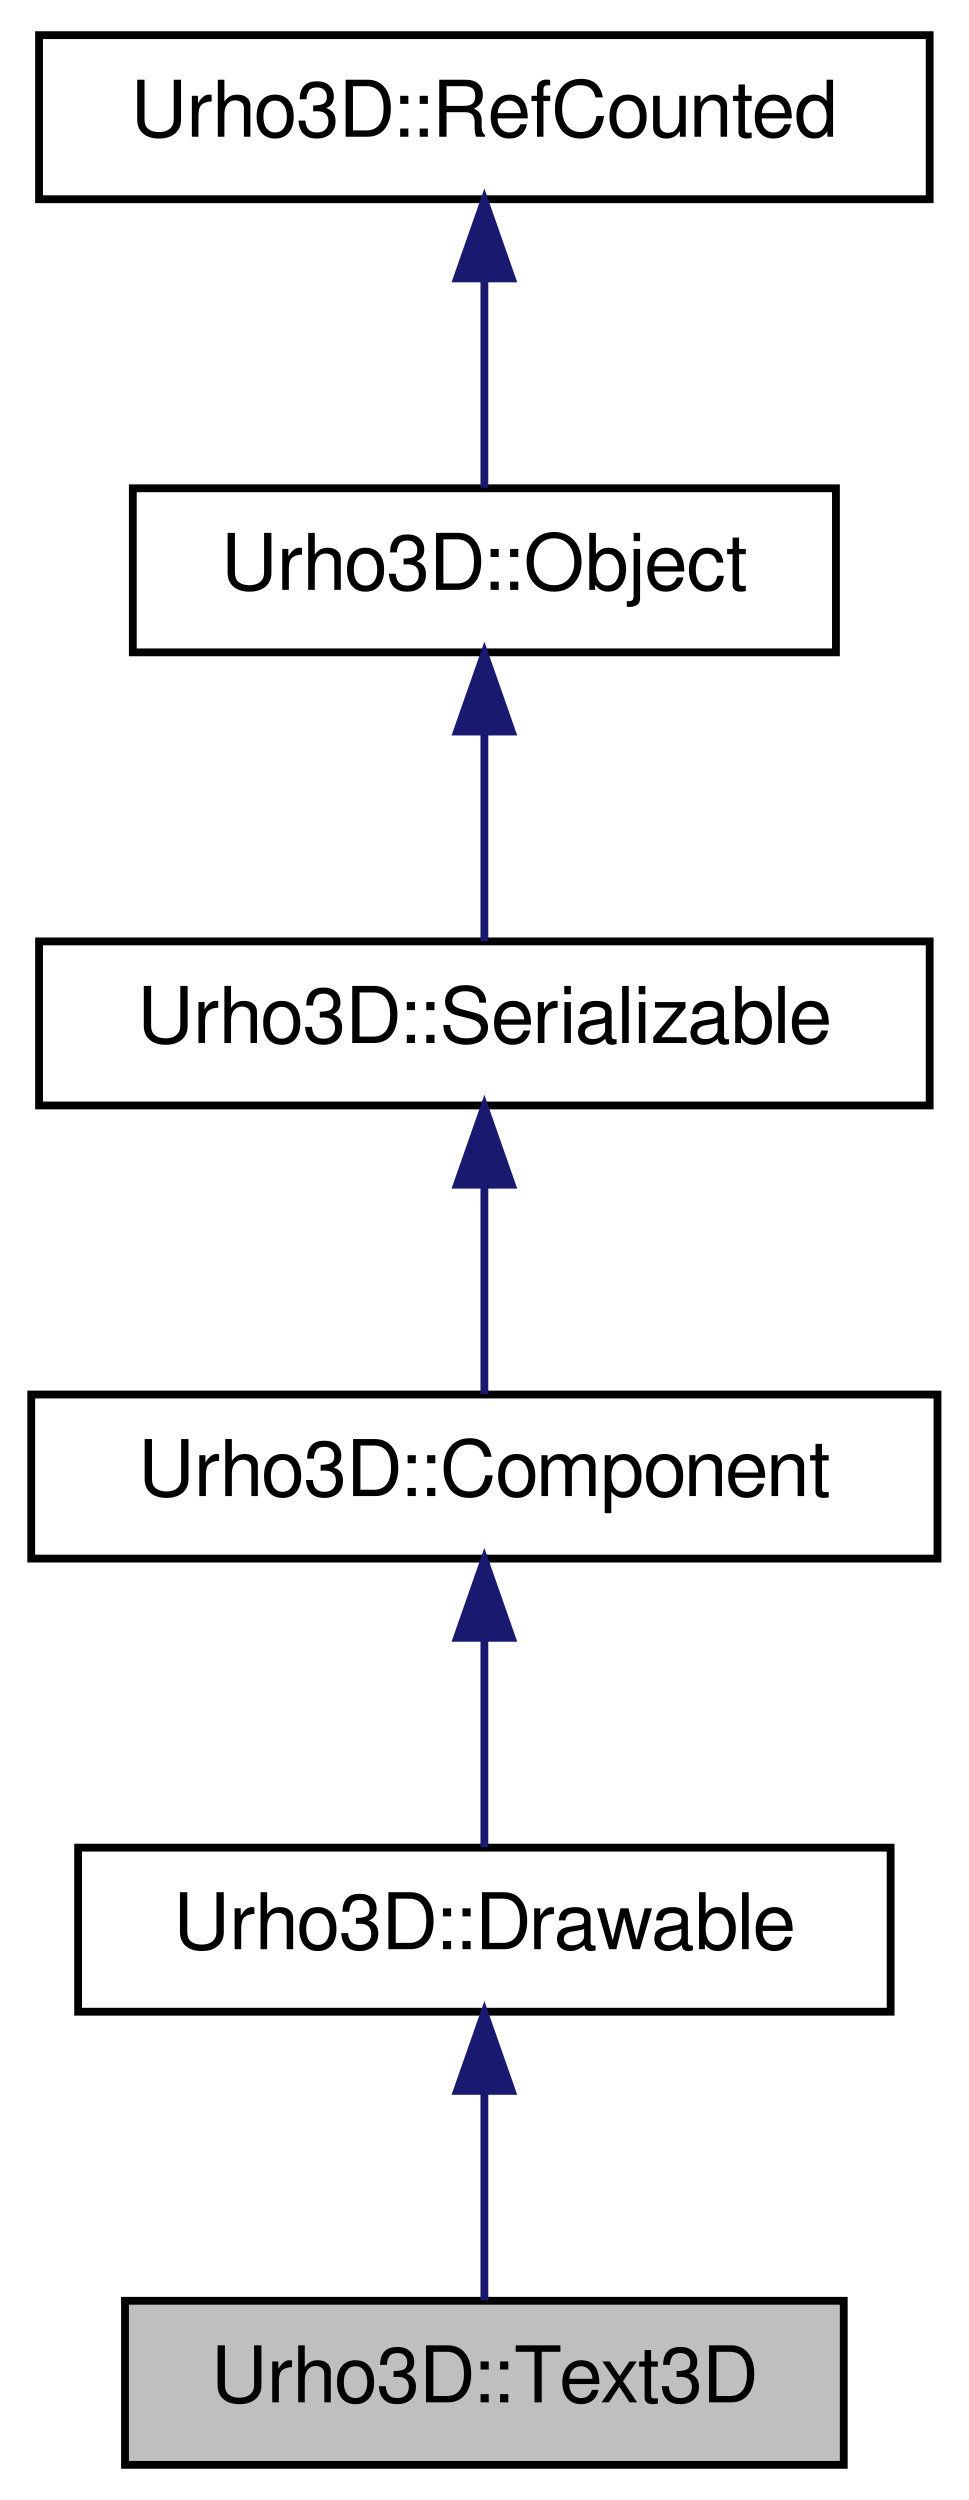
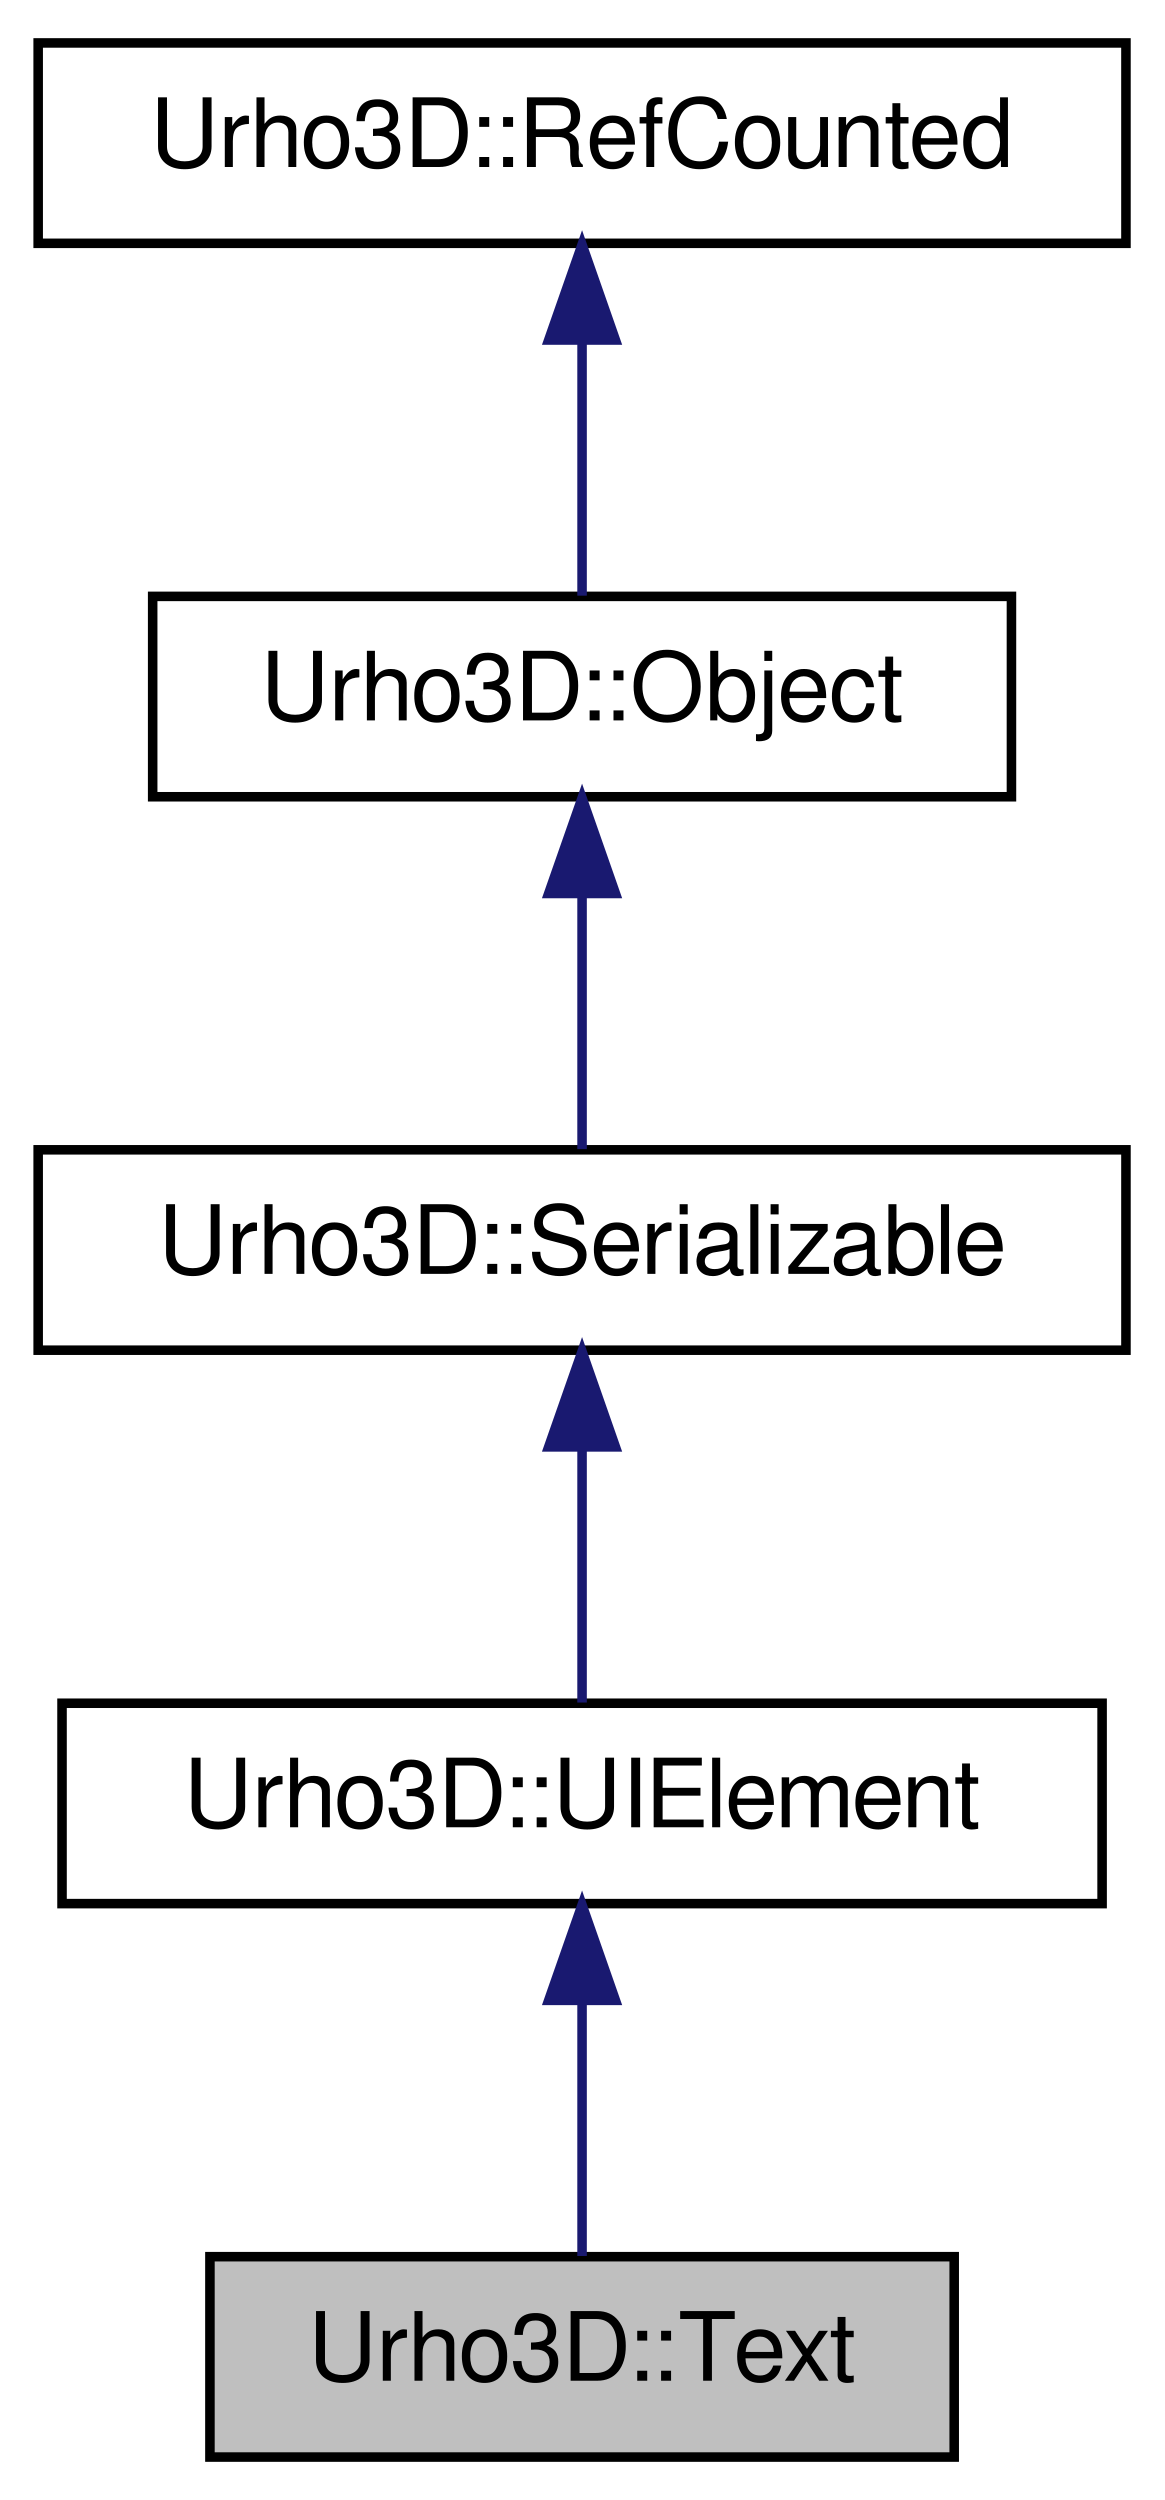
- <svg xmlns="http://www.w3.org/2000/svg" xmlns:xlink="http://www.w3.org/1999/xlink" width="124pt" height="320pt" viewBox="0.00 0.00 124.00 320.00">
-   <g id="graph1" class="graph" transform="scale(1 1) rotate(0) translate(4 316)">
+ <svg xmlns="http://www.w3.org/2000/svg" xmlns:xlink="http://www.w3.org/1999/xlink" width="122pt" height="262pt" viewBox="0.00 0.00 122.00 262.00">
+   <g id="graph1" class="graph" transform="scale(1 1) rotate(0) translate(4 258)">
    <g id="node1" class="node">
-       <polygon fill="#bfbfbf" stroke="black" points="12,-0.5 12,-21.5 104,-21.5 104,-0.5 12,-0.5" />
-       <text text-anchor="middle" x="58" y="-8.5" font-family="FreeSans" font-size="10.00">Urho3D::Text3D</text>
+       <polygon fill="#bfbfbf" stroke="black" points="18,-0.5 18,-21.5 96,-21.5 96,-0.5 18,-0.5" />
+       <text text-anchor="middle" x="57" y="-8.5" font-family="FreeSans" font-size="10.00">Urho3D::Text</text>
    </g>
    <g id="node2" class="node">
-       <a xlink:href="a00116.html" target="_top" xlink:title="Base class for visible components.">
-         <polygon fill="none" stroke="black" points="6,-58.5 6,-79.5 110,-79.5 110,-58.5 6,-58.5" />
-         <text text-anchor="middle" x="58" y="-66.5" font-family="FreeSans" font-size="10.00">Urho3D::Drawable</text>
+       <a xlink:href="a00311.html" target="_top" xlink:title="Base class for UI elements.">
+         <polygon fill="none" stroke="black" points="2.5,-58.5 2.5,-79.5 111.5,-79.5 111.5,-58.5 2.5,-58.5" />
+         <text text-anchor="middle" x="57" y="-66.5" font-family="FreeSans" font-size="10.00">Urho3D::UIElement</text>
      </a>
    </g>
    <g id="edge2" class="edge">
-       <path fill="none" stroke="midnightblue" d="M58,-48.191C58,-39.168 58,-28.994 58,-21.571" />
-       <polygon fill="midnightblue" stroke="midnightblue" points="54.5,-48.362 58,-58.362 61.5,-48.362 54.5,-48.362" />
+       <path fill="none" stroke="midnightblue" d="M57,-48.191C57,-39.168 57,-28.994 57,-21.571" />
+       <polygon fill="midnightblue" stroke="midnightblue" points="53.5,-48.362 57,-58.362 60.5,-48.362 53.5,-48.362" />
    </g>
    <g id="node4" class="node">
-       <a xlink:href="a00086.html" target="_top" xlink:title="Base class for components. Components can be created to scene nodes.">
-         <polygon fill="none" stroke="black" points="0,-116.5 0,-137.5 116,-137.5 116,-116.5 0,-116.5" />
-         <text text-anchor="middle" x="58" y="-124.5" font-family="FreeSans" font-size="10.00">Urho3D::Component</text>
+       <a xlink:href="a00262.html" target="_top" xlink:title="Base class for objects with automatic serialization through attributes.">
+         <polygon fill="none" stroke="black" points="0,-116.5 0,-137.5 114,-137.5 114,-116.5 0,-116.5" />
+         <text text-anchor="middle" x="57" y="-124.5" font-family="FreeSans" font-size="10.00">Urho3D::Serializable</text>
      </a>
    </g>
    <g id="edge4" class="edge">
-       <path fill="none" stroke="midnightblue" d="M58,-106.191C58,-97.168 58,-86.994 58,-79.571" />
-       <polygon fill="midnightblue" stroke="midnightblue" points="54.5,-106.362 58,-116.362 61.5,-106.362 54.5,-106.362" />
+       <path fill="none" stroke="midnightblue" d="M57,-106.191C57,-97.168 57,-86.994 57,-79.571" />
+       <polygon fill="midnightblue" stroke="midnightblue" points="53.5,-106.362 57,-116.362 60.5,-106.362 53.5,-106.362" />
    </g>
    <g id="node6" class="node">
-       <a xlink:href="a00261.html" target="_top" xlink:title="Base class for objects with automatic serialization through attributes.">
-         <polygon fill="none" stroke="black" points="1,-174.5 1,-195.5 115,-195.5 115,-174.5 1,-174.5" />
-         <text text-anchor="middle" x="58" y="-182.5" font-family="FreeSans" font-size="10.00">Urho3D::Serializable</text>
+       <a xlink:href="a00201.html" target="_top" xlink:title="Base class for objects with type identification, subsystem access and event sending/receiving capabil...">
+         <polygon fill="none" stroke="black" points="12,-174.5 12,-195.5 102,-195.5 102,-174.5 12,-174.5" />
+         <text text-anchor="middle" x="57" y="-182.5" font-family="FreeSans" font-size="10.00">Urho3D::Object</text>
      </a>
    </g>
    <g id="edge6" class="edge">
-       <path fill="none" stroke="midnightblue" d="M58,-164.191C58,-155.168 58,-144.994 58,-137.571" />
-       <polygon fill="midnightblue" stroke="midnightblue" points="54.5,-164.362 58,-174.362 61.5,-164.362 54.5,-164.362" />
+       <path fill="none" stroke="midnightblue" d="M57,-164.191C57,-155.168 57,-144.994 57,-137.571" />
+       <polygon fill="midnightblue" stroke="midnightblue" points="53.5,-164.362 57,-174.362 60.5,-164.362 53.5,-164.362" />
    </g>
    <g id="node8" class="node">
-       <a xlink:href="a00201.html" target="_top" xlink:title="Base class for objects with type identification, subsystem access and event sending/receiving capabil...">
-         <polygon fill="none" stroke="black" points="13,-232.5 13,-253.5 103,-253.5 103,-232.5 13,-232.5" />
-         <text text-anchor="middle" x="58" y="-240.5" font-family="FreeSans" font-size="10.00">Urho3D::Object</text>
+       <a xlink:href="a00236.html" target="_top" xlink:title="Base class for intrusively reference-counted objects. These are noncopyable and non-assignable.">
+         <polygon fill="none" stroke="black" points="0,-232.5 0,-253.5 114,-253.5 114,-232.5 0,-232.5" />
+         <text text-anchor="middle" x="57" y="-240.5" font-family="FreeSans" font-size="10.00">Urho3D::RefCounted</text>
      </a>
    </g>
    <g id="edge8" class="edge">
-       <path fill="none" stroke="midnightblue" d="M58,-222.191C58,-213.168 58,-202.994 58,-195.571" />
-       <polygon fill="midnightblue" stroke="midnightblue" points="54.5,-222.362 58,-232.362 61.5,-222.362 54.5,-222.362" />
-     </g>
-     <g id="node10" class="node">
-       <a xlink:href="a00235.html" target="_top" xlink:title="Base class for intrusively reference-counted objects. These are noncopyable and non-assignable.">
-         <polygon fill="none" stroke="black" points="1,-290.5 1,-311.5 115,-311.5 115,-290.5 1,-290.5" />
-         <text text-anchor="middle" x="58" y="-298.5" font-family="FreeSans" font-size="10.00">Urho3D::RefCounted</text>
-       </a>
-     </g>
-     <g id="edge10" class="edge">
-       <path fill="none" stroke="midnightblue" d="M58,-280.191C58,-271.168 58,-260.994 58,-253.571" />
-       <polygon fill="midnightblue" stroke="midnightblue" points="54.5,-280.362 58,-290.362 61.5,-280.362 54.5,-280.362" />
+       <path fill="none" stroke="midnightblue" d="M57,-222.191C57,-213.168 57,-202.994 57,-195.571" />
+       <polygon fill="midnightblue" stroke="midnightblue" points="53.5,-222.362 57,-232.362 60.5,-222.362 53.5,-222.362" />
    </g>
  </g>
</svg>
